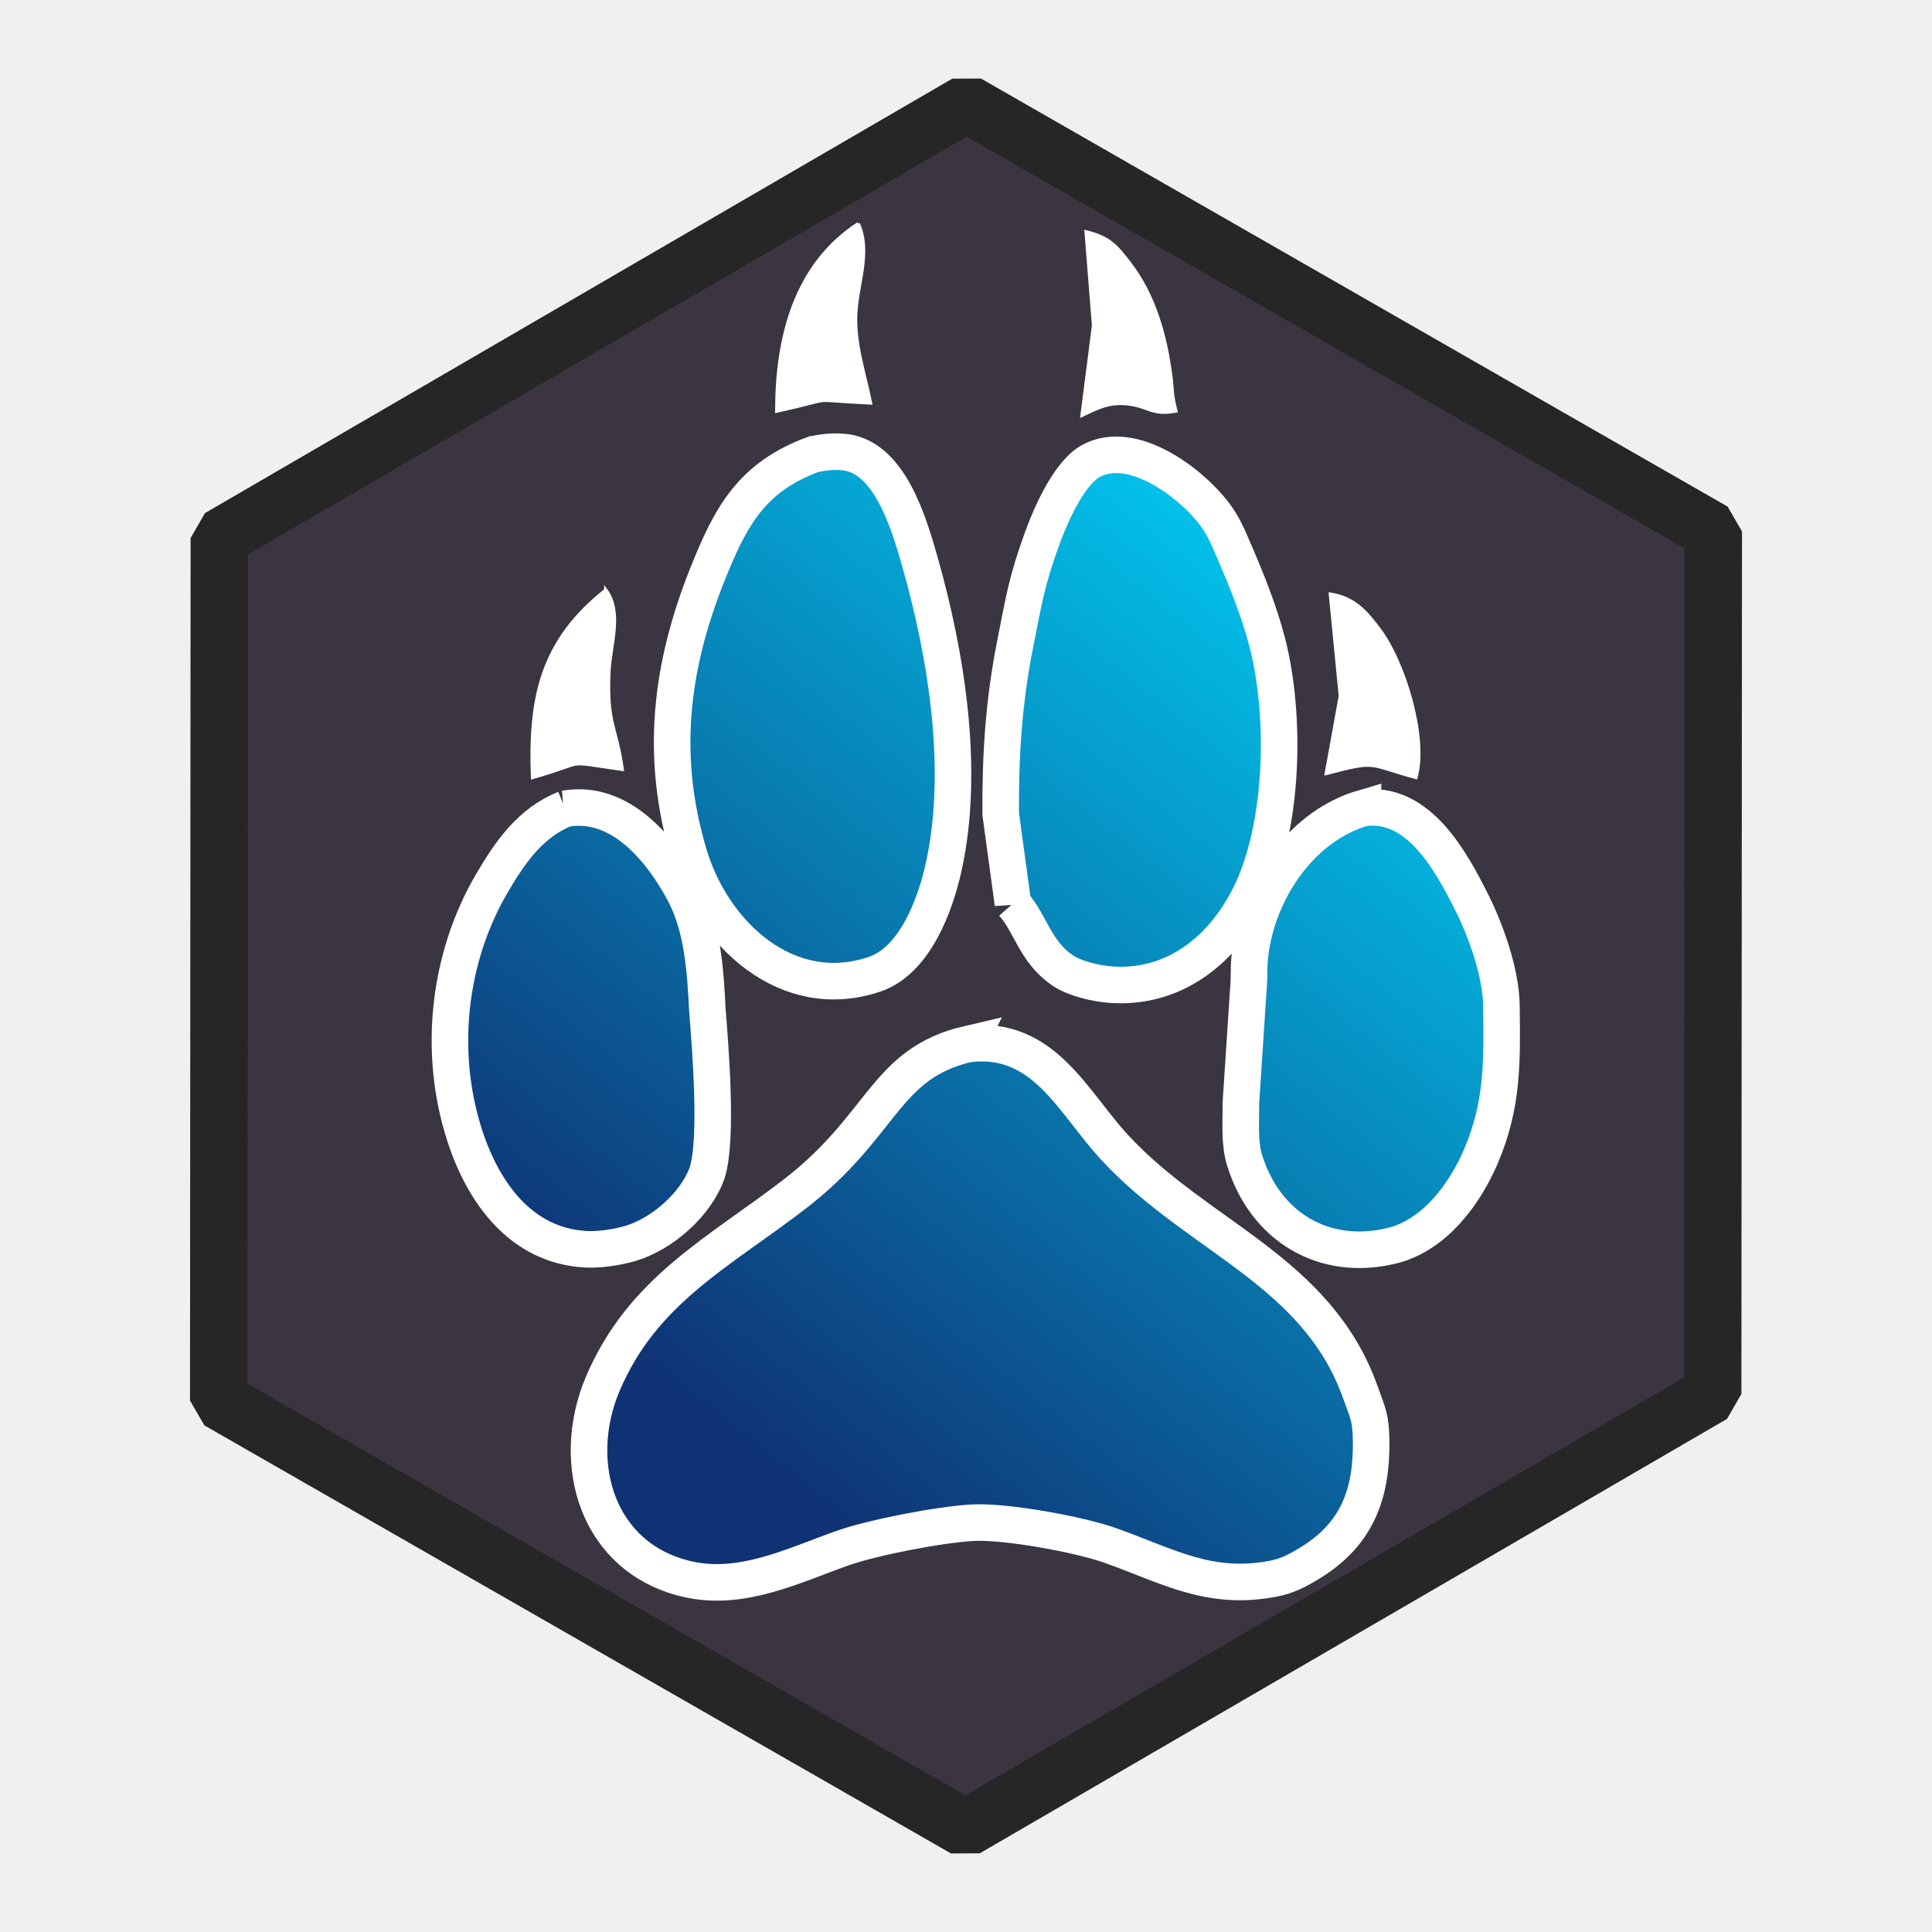
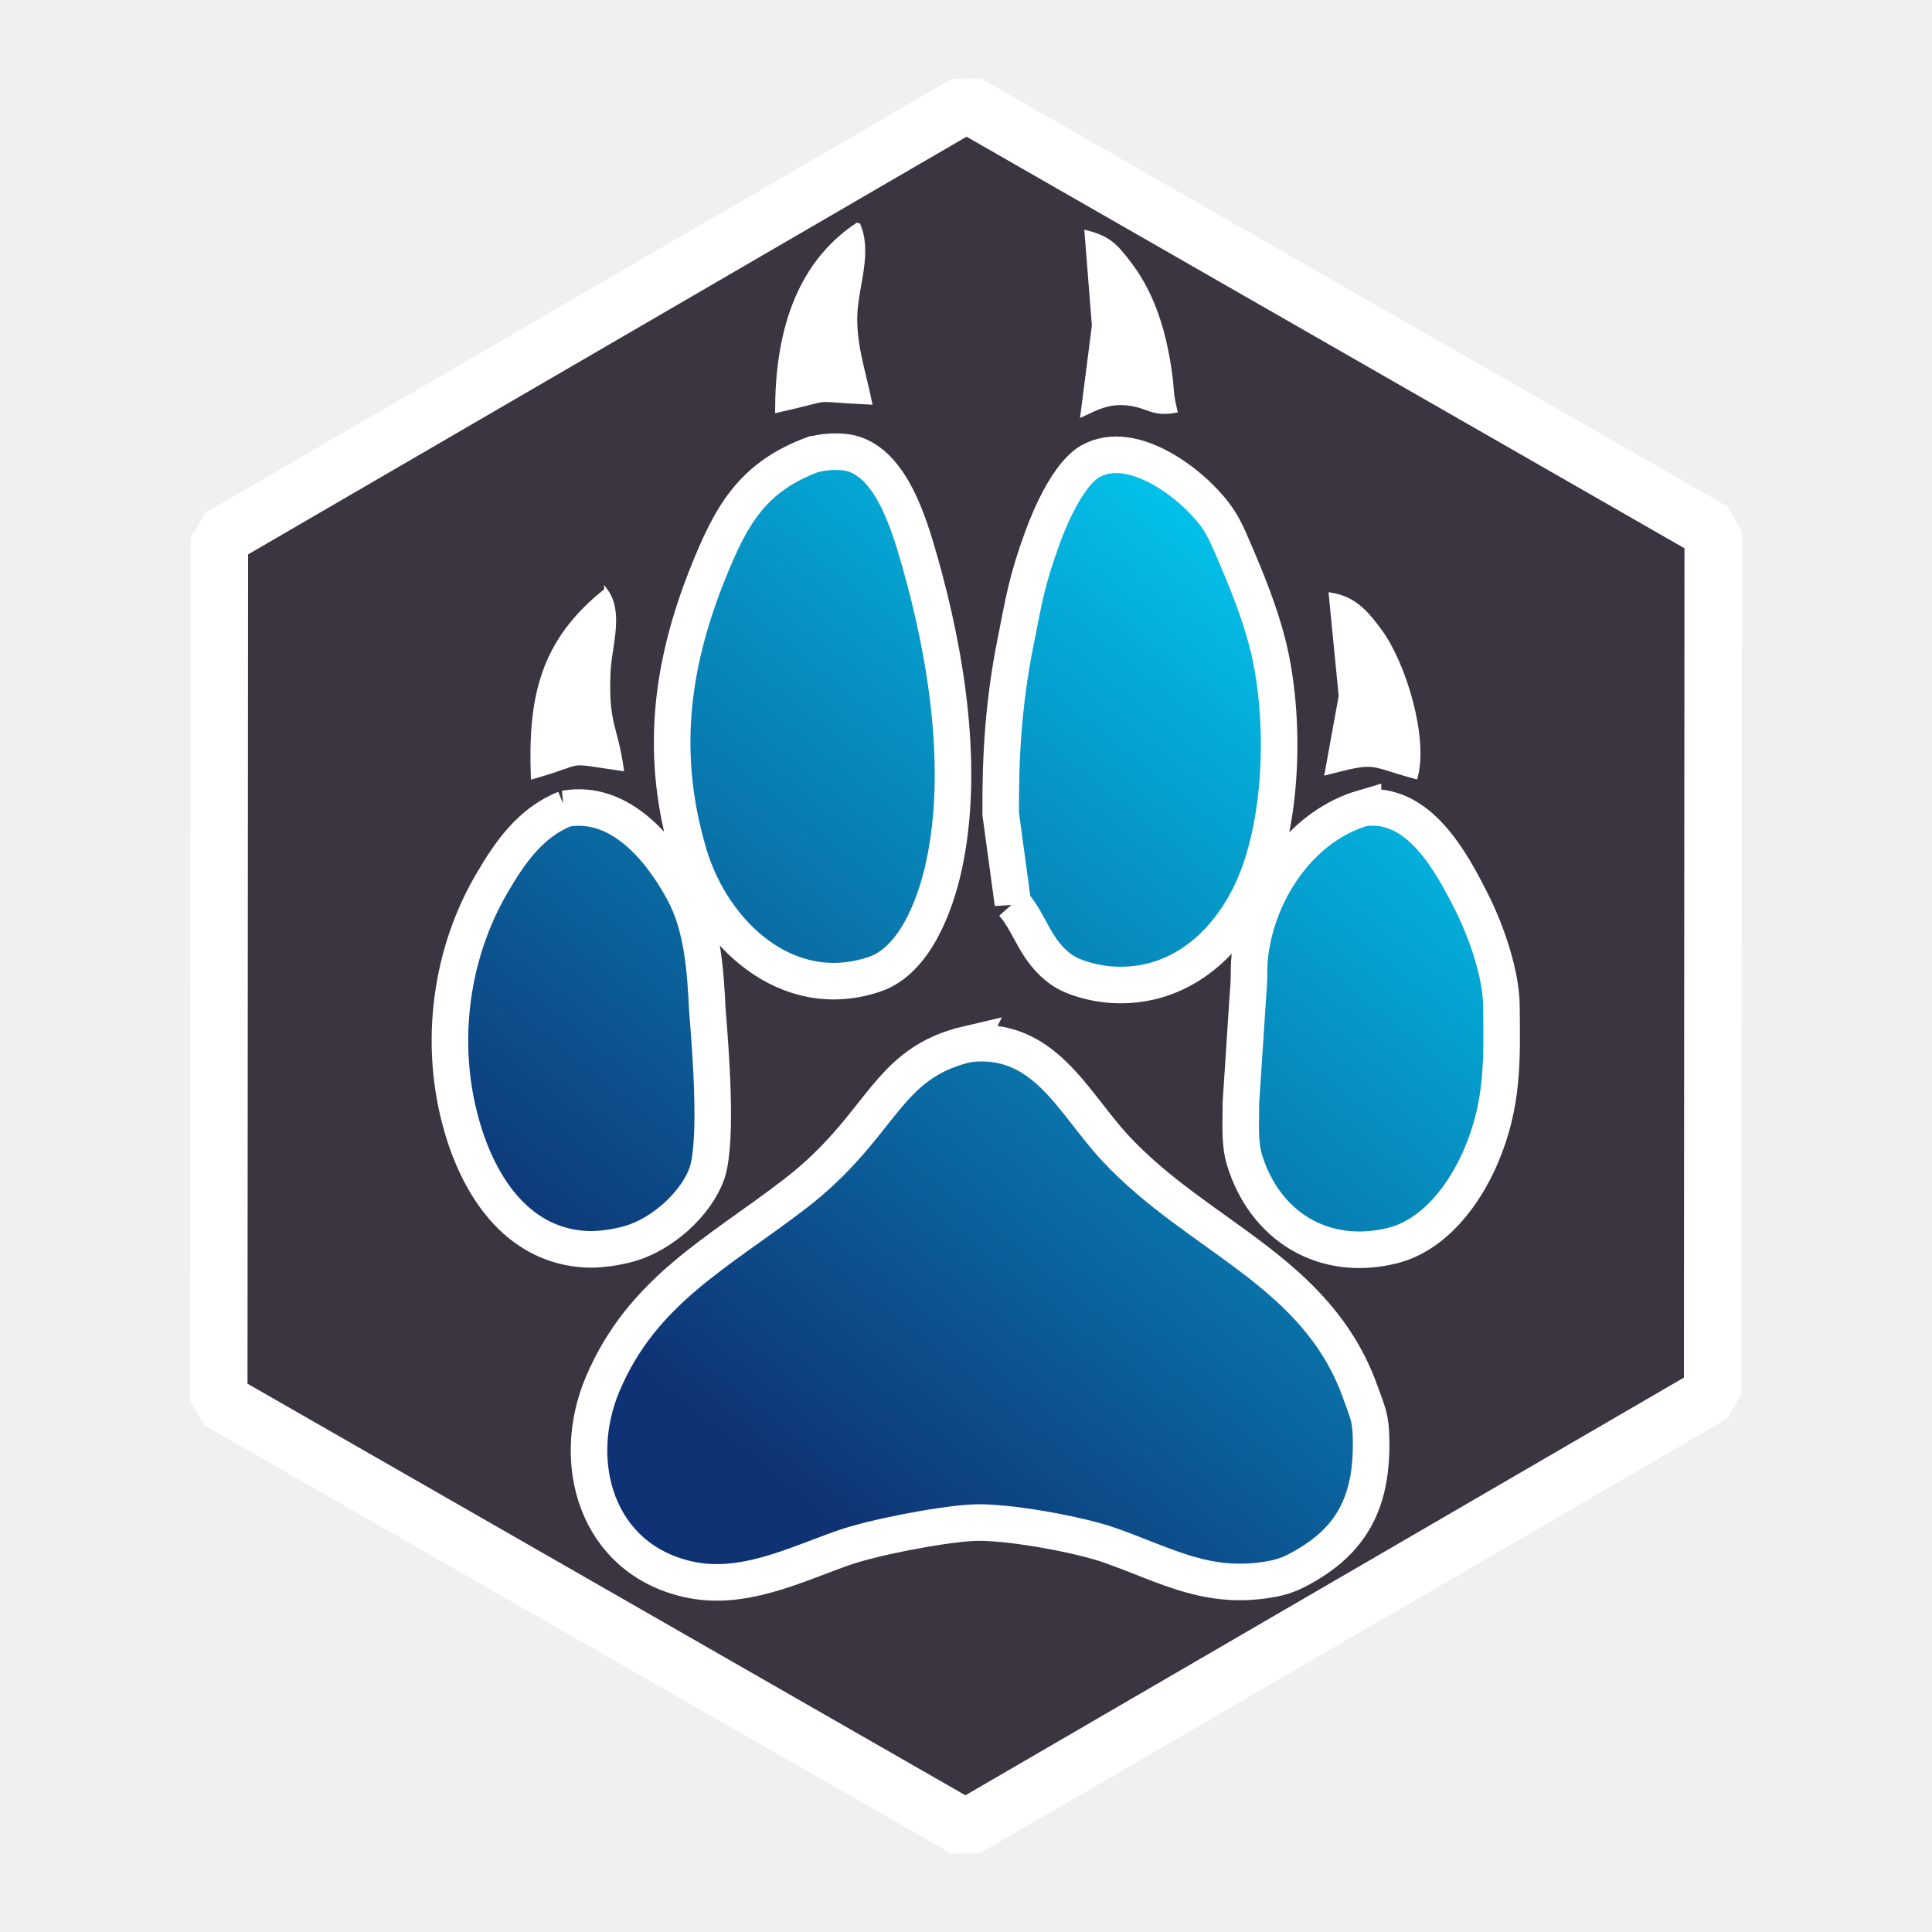
<svg xmlns="http://www.w3.org/2000/svg" xmlns:xlink="http://www.w3.org/1999/xlink" width="16px" height="16px" viewBox="0 0 652.731 737.858" version="1.1" id="svg5">
  <defs id="defs9">
    <linearGradient id="linearGradient889">
      <stop style="stop-color:#0F3274;stop-opacity:1" offset="0" id="stop885" />
      <stop style="stop-color:#00D7FC;stop-opacity:1" offset="1" id="stop887" />
    </linearGradient>
    <linearGradient xlink:href="#linearGradient889" id="linearGradient891" x1="341.281" y1="596.484" x2="555.864" y2="330.433" gradientUnits="userSpaceOnUse" />
    <linearGradient xlink:href="#linearGradient889" id="linearGradient893" gradientUnits="userSpaceOnUse" x1="341.281" y1="596.484" x2="555.864" y2="330.433" />
    <linearGradient xlink:href="#linearGradient889" id="linearGradient895" gradientUnits="userSpaceOnUse" x1="341.281" y1="596.484" x2="555.864" y2="330.433" />
  </defs>
-   <path fill="#3B3541" tint="stroke" stroke="#262626" style="fill-opacity:1;stroke-width:19.85;stroke-linecap:round;stroke-linejoin:bevel;stroke-miterlimit:4;stroke-dasharray:none;stroke-opacity:1" id="path832" d="M 37.601,475.597 39.481,177.823 298.3,30.564 555.24,181.078 553.361,478.852 294.541,626.112 Z" transform="matrix(1.106185,-0.01168438,0.00621855,1.106127,-3.572481,9.209092)" />
+   <path fill="#3B3541" stroke="#ffffff" style="fill-opacity:1;stroke-width:19.85;stroke-linecap:round;stroke-linejoin:bevel;stroke-miterlimit:4;stroke-dasharray:none;stroke-opacity:1" id="path832" d="M 37.601,475.597 39.481,177.823 298.3,30.564 555.24,181.078 553.361,478.852 294.541,626.112 Z" transform="matrix(1.106185,-0.01168438,0.00621855,1.106127,-3.572481,9.209092)" />
  <g id="g829" transform="matrix(1.313789,0,0,1.313789,-99.24188,-111.6123)">
    <g transform="translate(-119.9998,-119.9998)" style="fill:url(#linearGradient891);fill-opacity:1;stroke:#ffffff;stroke-width:10.625;stroke-miterlimit:4;stroke-dasharray:none;stroke-opacity:1" id="g883">
      <path id="Selection #1" d="m 399.61,337.019 c -17.975,6.627 -24.058,17.999 -30.767,34.755 -10.875,27.182 -13.916,53.204 -5.396,81.652 6.899,23.052 28.566,43.311 53.914,34.743 11.727,-3.952 17.656,-20.105 20.105,-31.193 6.201,-28.093 0.864,-61.393 -6.923,-88.752 -3.183,-11.171 -8.923,-31.122 -22.649,-31.903 -3.313,-0.189 -5.088,0.059 -8.283,0.698 z m 57.984,130.607 c 5.207,5.893 6.437,13.857 14.248,19.289 3.586,2.497 9.81,3.952 14.153,4.272 18.413,1.337 32.554,-10.011 40.459,-25.927 9.905,-19.928 10.567,-52.115 5.124,-73.368 -2.343,-9.183 -6.142,-18.52 -9.905,-27.217 -1.598,-3.704 -2.923,-6.887 -5.372,-10.153 -6.875,-9.207 -24.046,-22.2 -36.116,-15.514 -6.236,3.455 -11.561,15.514 -13.964,22.117 -4.674,12.839 -5.349,17.881 -7.917,30.767 -3.373,16.922 -4.378,32.495 -4.26,49.701 0,0 3.55,26.034 3.55,26.034 z m -130.169,-27.572 c -10.082,4.071 -15.952,12.544 -21.289,21.655 -12.792,21.845 -15.703,49.251 -7.893,73.368 5.384,16.591 16.342,31.951 35.098,33.027 4.059,0.225 9.112,-0.544 13.017,-1.68 9.278,-2.722 19.218,-11.443 22.401,-20.697 3.041,-9.94 0.888,-36.116 0,-47.334 -0.556,-11.372 -1.373,-24.081 -6.899,-34.317 -6.721,-12.461 -18.567,-26.827 -34.436,-24.022 z m 231.938,-0.201 c -16.934,4.982 -28.803,21.537 -32.175,38.424 -1.467,7.349 -0.615,8.745 -1.231,15.336 0,0 -2.095,31.998 -2.095,31.998 0.047,5.372 -0.509,11.443 1.065,16.567 5.94,19.336 23.028,29.726 42.826,24.91 12.366,-3.018 21.17,-14.934 25.927,-26.093 6.437,-15.111 6.106,-27.762 5.917,-43.784 -0.118,-9.207 -4.343,-21.371 -8.449,-29.584 -6.118,-12.224 -15.668,-30.045 -31.785,-27.773 z" style="fill:url(#linearGradient893);fill-opacity:1;stroke-width:10.625;stroke-miterlimit:4;stroke-dasharray:none;stroke-opacity:1" />
      <path id="Selection" d="m 444.577,508.429 c -24.377,5.68 -24.46,23.643 -50.387,43.607 -22.212,17.099 -44.305,27.998 -55.843,55.227 -9.668,22.827 -1.834,50.6 24.566,56.718 15.679,3.645 30.649,-3.834 44.979,-8.934 8.946,-3.183 28.436,-6.899 37.867,-7.443 9.585,-0.544 30.992,3.349 40.234,6.639 16.697,5.94 28.637,13.23 47.334,9.621 4.118,-0.793 7.053,-2.379 10.603,-4.544 13.727,-8.39 17.987,-20.082 17.798,-35.489 -0.095,-6.804 -0.911,-7.94 -3.148,-14.2 -12.638,-35.394 -47.157,-44.968 -71.297,-71.001 -12.437,-13.419 -20.638,-32.767 -42.707,-30.199 z" style="fill:url(#linearGradient895);fill-opacity:1;stroke-width:10.625;stroke-miterlimit:4;stroke-dasharray:none;stroke-opacity:1" />
    </g>
    <path style="fill:#ffffff;fill-opacity:1;stroke:#ffffff" d="m 292.627,150.006 c -18.626,12.2 -23.655,33.56 -23.667,54.434 18.804,-4.13 7.443,-3.278 27.217,-2.367 -1.728,-8.579 -4.757,-17.135 -4.296,-26.034 0.438,-8.508 4.414,-17.845 0.746,-26.034 z m 66.268,2.367 c 0,0 2.154,27.217 2.154,27.217 0,0 -3.337,26.034 -3.337,26.034 4.568,-2.142 7.763,-3.834 13.017,-3.313 6.295,0.615 7.112,3.408 14.2,2.13 -1.373,-5.645 -0.84,-5.621 -1.527,-10.65 -1.527,-11.337 -4.674,-22.744 -11.644,-31.951 -4.118,-5.432 -6.142,-7.798 -12.863,-9.467 z M 219.259,256.508 c -18.839,14.922 -22.152,31.406 -21.3,54.434 16.887,-4.757 8.035,-4.899 26.034,-2.367 -1.787,-12.709 -4.544,-12.934 -3.858,-28.401 0.343,-7.514 3.941,-17.123 -0.876,-23.667 z m 210.637,1.183 c 0,0 2.899,29.584 2.899,29.584 0,0 -4.083,22.484 -4.083,22.484 15.111,-3.929 11.763,-2.663 26.034,1.183 3.171,-11.55 -3.384,-33.098 -10.366,-42.601 -4.083,-5.538 -7.514,-9.526 -14.484,-10.65 z" id="Selection #2" />
  </g>
</svg>
